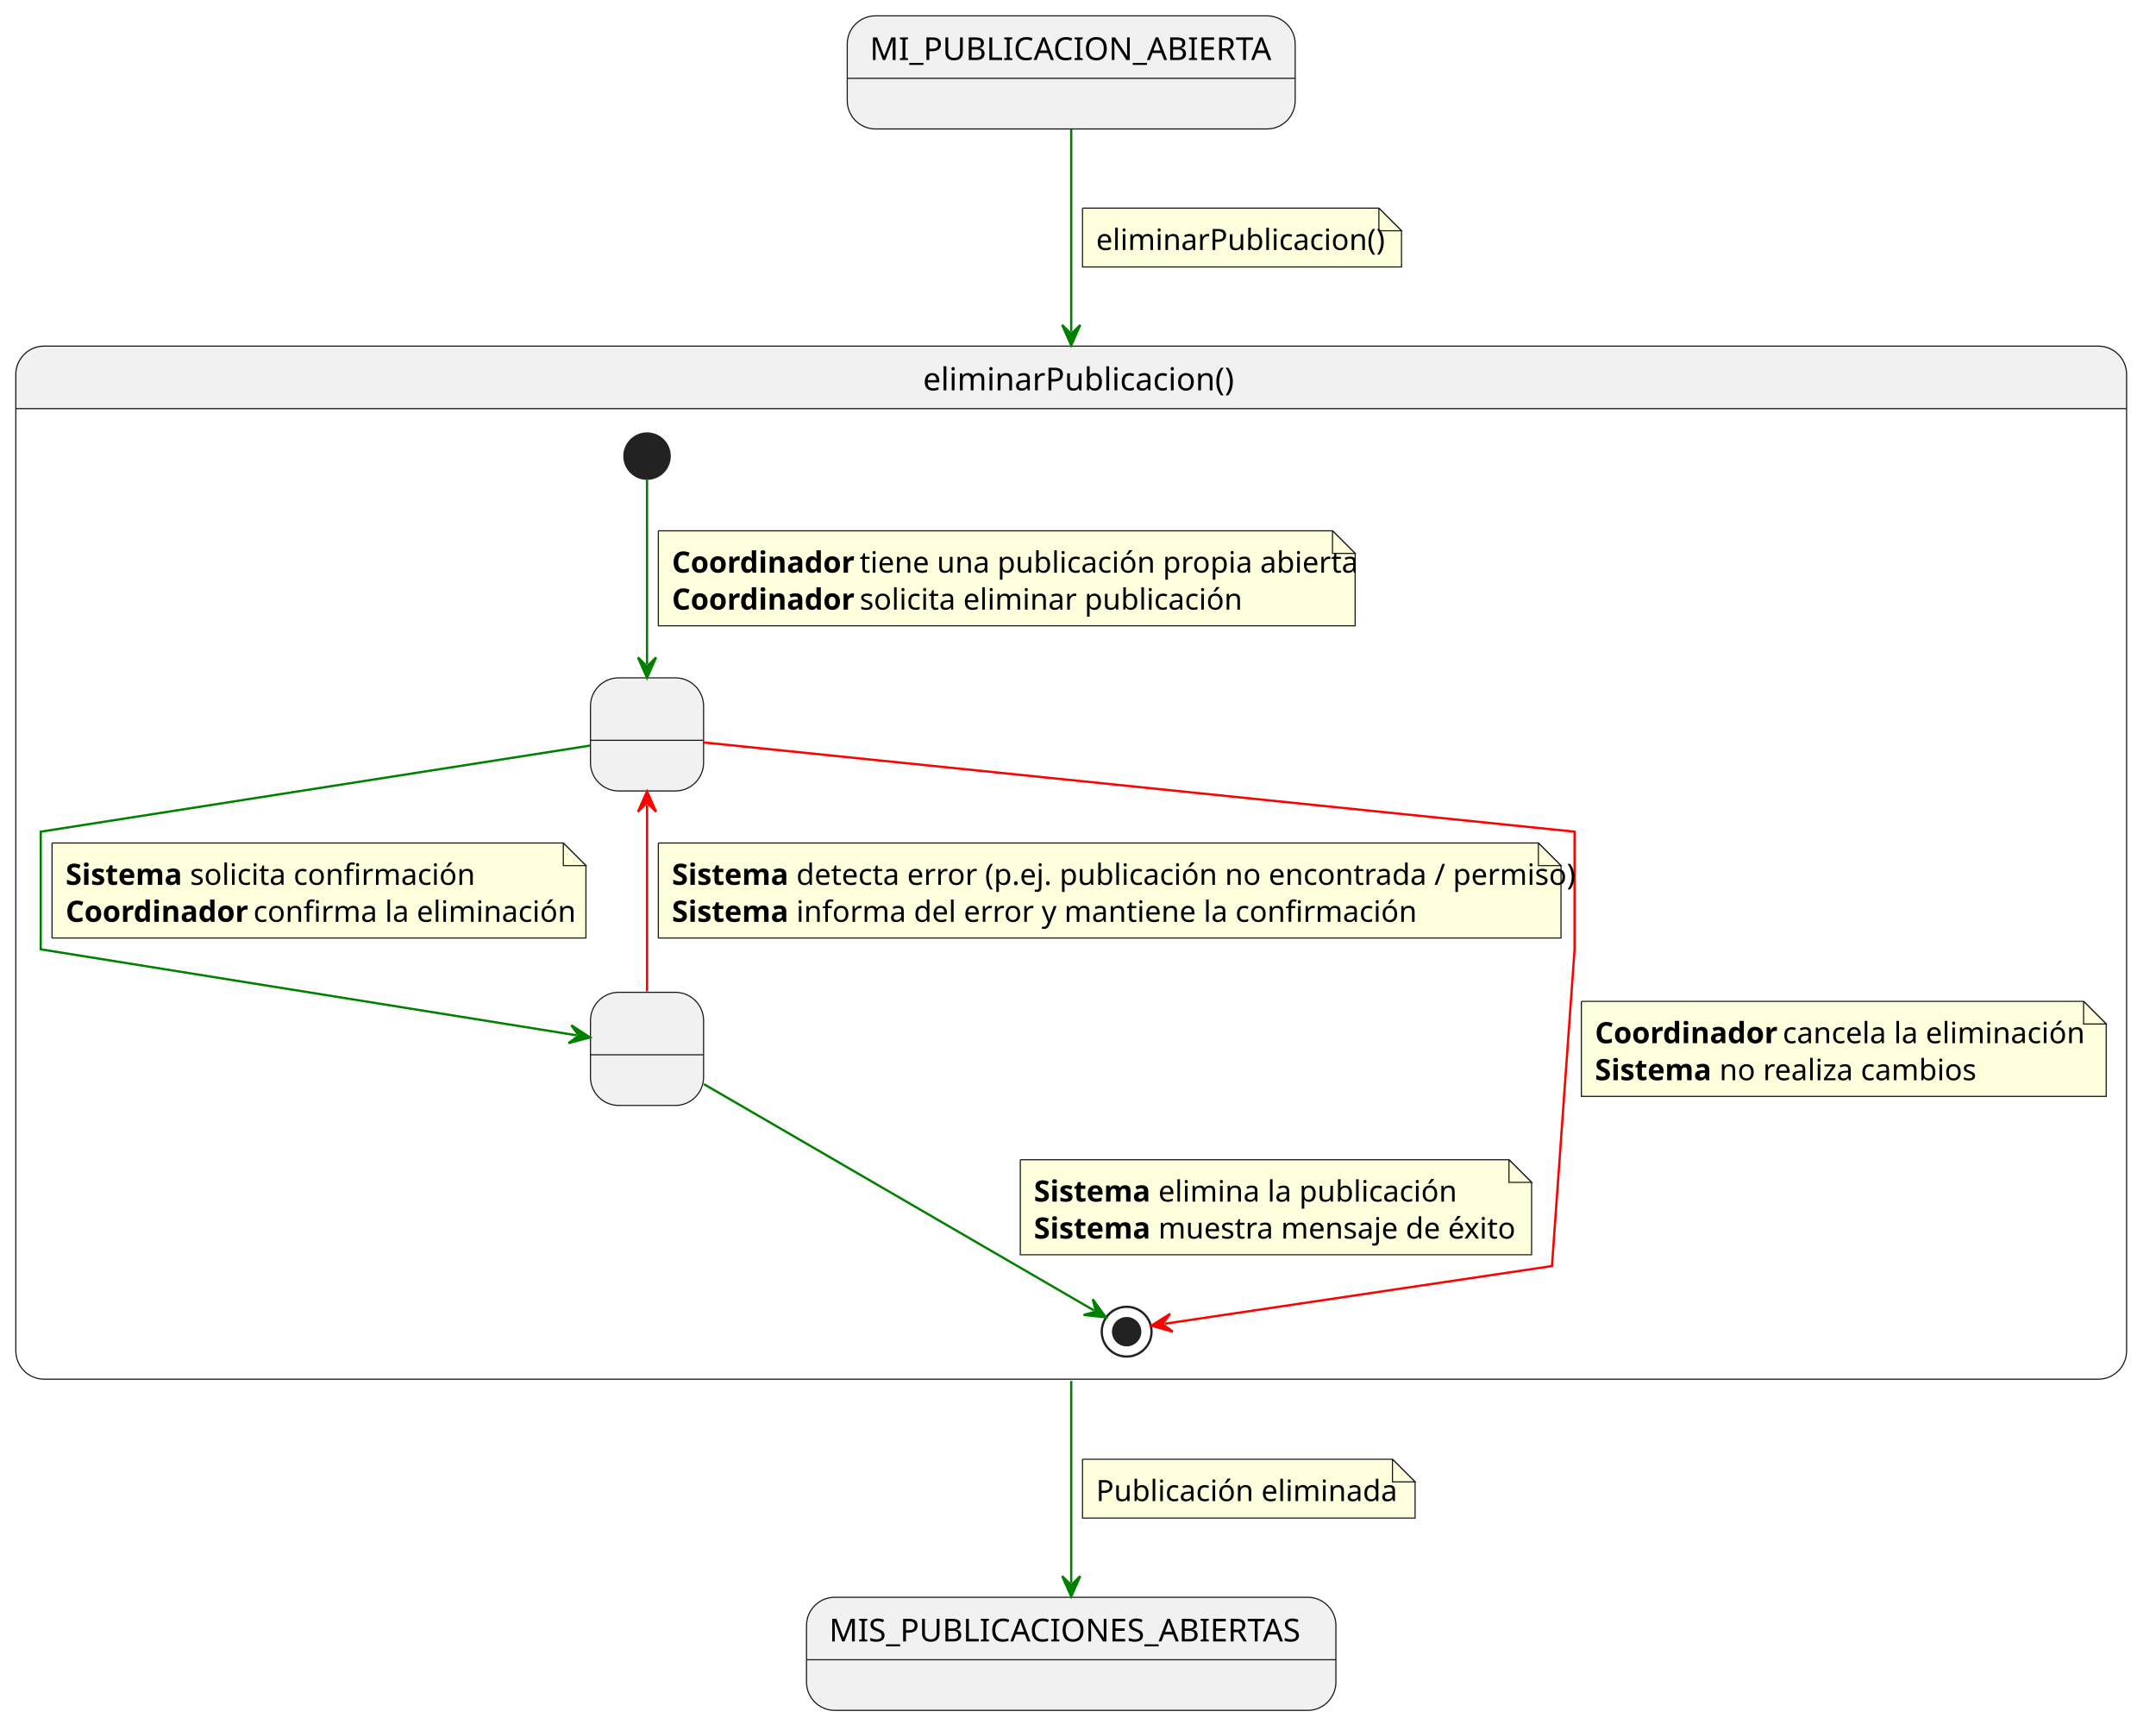
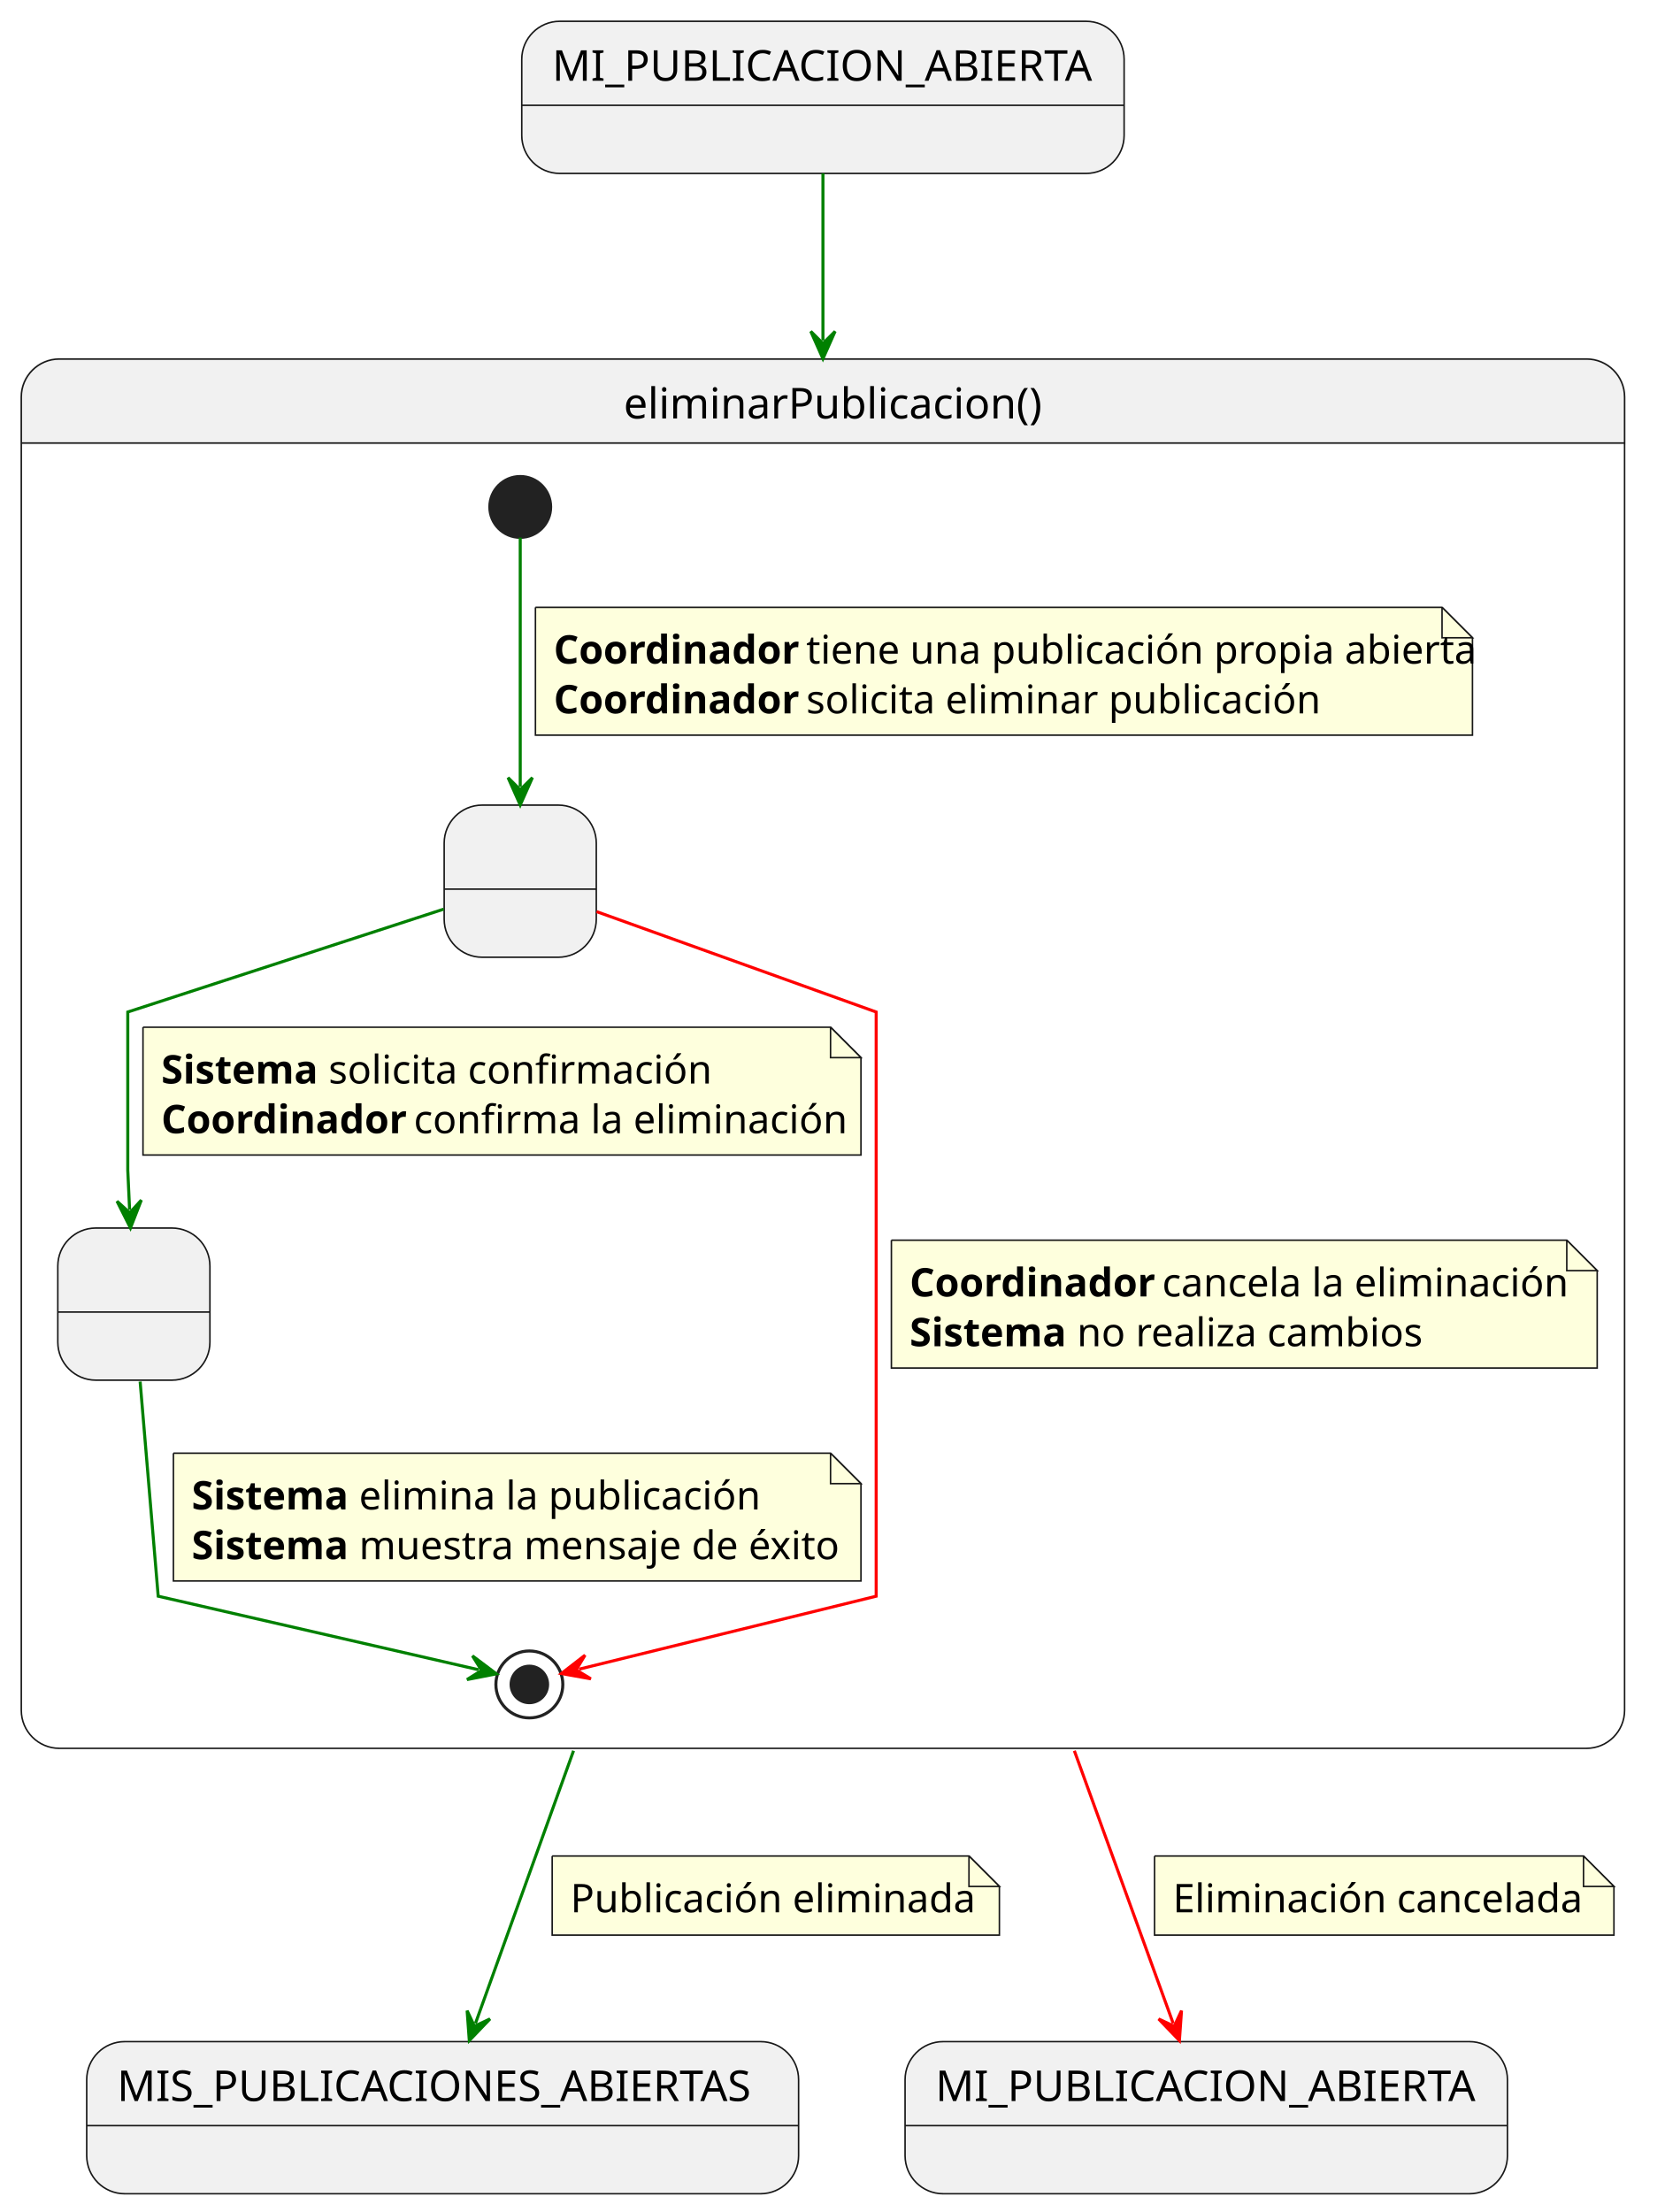
- <svg xmlns="http://www.w3.org/2000/svg" contentStyleType="text/css" height="762px" preserveAspectRatio="none" style="width:953px;height:762px;background:#FFFFFF;" version="1.1" viewBox="0 0 953 762" width="953px" zoomAndPan="magnify">
+ <svg xmlns="http://www.w3.org/2000/svg" contentStyleType="text/css" height="727px" preserveAspectRatio="none" style="width:547px;height:727px;background:#FFFFFF;" version="1.1" viewBox="0 0 547 727" width="547px" zoomAndPan="magnify">
  <defs />
  <g>
-     <path d="M19.5,153 L927.5,153 A12.5,12.5 0 0 1 940,165.5 L940,180.609 L7,180.609 L7,165.5 A12.5,12.5 0 0 1 19.5,153 " fill="#F1F1F1" style="stroke:#F1F1F1;stroke-width:1.0;" />
-     <rect fill="none" height="456.609" rx="12.5" ry="12.5" style="stroke:#181818;stroke-width:0.5;" width="933" x="7" y="153" />
-     <line style="stroke:#181818;stroke-width:0.5;" x1="7" x2="940" y1="180.609" y2="180.609" />
-     <text fill="#000000" font-family="sans-serif" font-size="14" lengthAdjust="spacing" textLength="131" x="408" y="172.533">eliminarPublicacion()</text>
+     <g id="in1">
+       <rect fill="#F1F1F1" height="50" rx="12.5" ry="12.5" style="stroke:#181818;stroke-width:0.5;" width="198" x="171.5" y="7" />
+       <line style="stroke:#181818;stroke-width:0.5;" x1="171.5" x2="369.5" y1="34.609" y2="34.609" />
+       <text fill="#000000" font-family="sans-serif" font-size="14" lengthAdjust="spacing" textLength="178" x="181.5" y="26.533">MI_PUBLICACION_ABIERTA</text>
+     </g>
+     <path d="M19.5,118 L521.5,118 A12.5,12.5 0 0 1 534,130.5 L534,145.609 L7,145.609 L7,130.5 A12.5,12.5 0 0 1 19.5,118 " fill="#F1F1F1" style="stroke:#F1F1F1;stroke-width:1.0;" />
+     <rect fill="none" height="456.609" rx="12.5" ry="12.5" style="stroke:#181818;stroke-width:0.5;" width="527" x="7" y="118" />
+     <line style="stroke:#181818;stroke-width:0.5;" x1="7" x2="534" y1="145.609" y2="145.609" />
+     <text fill="#000000" font-family="sans-serif" font-size="14" lengthAdjust="spacing" textLength="131" x="205" y="137.533">eliminarPublicacion()</text>
    <g id="eliminarPublicacion.ConfirmandoEliminacion">
-       <rect fill="#F1F1F1" height="50" rx="12.5" ry="12.5" style="stroke:#181818;stroke-width:0.5;" width="50" x="261" y="299.609" />
-       <line style="stroke:#181818;stroke-width:0.5;" x1="261" x2="311" y1="327.219" y2="327.219" />
-       <text fill="#000000" font-family="sans-serif" font-size="14" lengthAdjust="spacing" textLength="4" x="284" y="319.143"> </text>
+       <rect fill="#F1F1F1" height="50" rx="12.5" ry="12.5" style="stroke:#181818;stroke-width:0.5;" width="50" x="146" y="264.609" />
+       <line style="stroke:#181818;stroke-width:0.5;" x1="146" x2="196" y1="292.219" y2="292.219" />
+       <text fill="#000000" font-family="sans-serif" font-size="14" lengthAdjust="spacing" textLength="4" x="169" y="284.143"> </text>
    </g>
    <g id="eliminarPublicacion.Eliminando">
-       <rect fill="#F1F1F1" height="50" rx="12.5" ry="12.5" style="stroke:#181818;stroke-width:0.5;" width="50" x="261" y="438.609" />
-       <line style="stroke:#181818;stroke-width:0.5;" x1="261" x2="311" y1="466.219" y2="466.219" />
-       <text fill="#000000" font-family="sans-serif" font-size="14" lengthAdjust="spacing" textLength="4" x="284" y="458.143"> </text>
+       <rect fill="#F1F1F1" height="50" rx="12.5" ry="12.5" style="stroke:#181818;stroke-width:0.5;" width="50" x="19" y="403.609" />
+       <line style="stroke:#181818;stroke-width:0.5;" x1="19" x2="69" y1="431.219" y2="431.219" />
+       <text fill="#000000" font-family="sans-serif" font-size="14" lengthAdjust="spacing" textLength="4" x="42" y="423.143"> </text>
    </g>
-     <ellipse cx="286" cy="201.609" fill="#222222" rx="10" ry="10" style="stroke:#222222;stroke-width:1.0;" />
-     <ellipse cx="498" cy="588.609" fill="none" rx="11" ry="11" style="stroke:#222222;stroke-width:1.0;" />
-     <ellipse cx="498" cy="588.609" fill="#222222" rx="6" ry="6" style="stroke:#222222;stroke-width:1.0;" />
+     <ellipse cx="171" cy="166.609" fill="#222222" rx="10" ry="10" style="stroke:#222222;stroke-width:1.0;" />
+     <ellipse cx="174" cy="553.609" fill="none" rx="11" ry="11" style="stroke:#222222;stroke-width:1.0;" />
+     <ellipse cx="174" cy="553.609" fill="#222222" rx="6" ry="6" style="stroke:#222222;stroke-width:1.0;" />
    <g id="link_*start*eliminarPublicacion_ConfirmandoEliminacion">
-       <path d="M286,211.699 C286,230.169 286,266.589 286,293.579 " fill="none" id="*start*eliminarPublicacion-to-ConfirmandoEliminacion" style="stroke:#008000;stroke-width:1.0;" />
-       <polygon fill="#008000" points="286,299.579,290,290.579,286,294.579,282,290.579,286,299.579" style="stroke:#008000;stroke-width:1.0;" />
-       <path d="M291,234.609 L291,276.609 L599,276.609 L599,244.609 L589,234.609 L291,234.609 " fill="#FEFFDD" style="stroke:#181818;stroke-width:0.5;" />
-       <path d="M589,234.609 L589,244.609 L599,244.609 L589,234.609 " fill="#FEFFDD" style="stroke:#181818;stroke-width:0.5;" />
-       <text fill="#000000" font-family="sans-serif" font-size="13" font-weight="bold" lengthAdjust="spacing" textLength="79" x="297" y="253.105">Coordinador</text>
-       <text fill="#000000" font-family="sans-serif" font-size="13" lengthAdjust="spacing" textLength="204" x="380" y="253.105">tiene una publicación propia abierta</text>
-       <text fill="#000000" font-family="sans-serif" font-size="13" font-weight="bold" lengthAdjust="spacing" textLength="79" x="297" y="269.456">Coordinador</text>
-       <text fill="#000000" font-family="sans-serif" font-size="13" lengthAdjust="spacing" textLength="159" x="380" y="269.456">solicita eliminar publicación</text>
+       <path d="M171,176.699 C171,195.169 171,231.589 171,258.579 " fill="none" id="*start*eliminarPublicacion-to-ConfirmandoEliminacion" style="stroke:#008000;stroke-width:1.0;" />
+       <polygon fill="#008000" points="171,264.579,175,255.579,171,259.579,167,255.579,171,264.579" style="stroke:#008000;stroke-width:1.0;" />
+       <path d="M176,199.609 L176,241.609 L484,241.609 L484,209.609 L474,199.609 L176,199.609 " fill="#FEFFDD" style="stroke:#181818;stroke-width:0.5;" />
+       <path d="M474,199.609 L474,209.609 L484,209.609 L474,199.609 " fill="#FEFFDD" style="stroke:#181818;stroke-width:0.5;" />
+       <text fill="#000000" font-family="sans-serif" font-size="13" font-weight="bold" lengthAdjust="spacing" textLength="79" x="182" y="218.105">Coordinador</text>
+       <text fill="#000000" font-family="sans-serif" font-size="13" lengthAdjust="spacing" textLength="204" x="265" y="218.105">tiene una publicación propia abierta</text>
+       <text fill="#000000" font-family="sans-serif" font-size="13" font-weight="bold" lengthAdjust="spacing" textLength="79" x="182" y="234.456">Coordinador</text>
+       <text fill="#000000" font-family="sans-serif" font-size="13" lengthAdjust="spacing" textLength="159" x="265" y="234.456">solicita eliminar publicación</text>
    </g>
    <g id="link_ConfirmandoEliminacion_Eliminando">
-       <path d="M260.79,329.559 C194.07,340.019 18,367.609 18,367.609 C18,367.609 18,419.609 18,419.609 C18,419.609 188.146,446.909 254.866,457.609 " fill="none" id="ConfirmandoEliminacion-to-Eliminando" style="stroke:#008000;stroke-width:1.0;" />
-       <polygon fill="#008000" points="260.79,458.559,252.537,453.185,255.853,457.768,251.27,461.084,260.79,458.559" style="stroke:#008000;stroke-width:1.0;" />
-       <path d="M23,372.609 L23,414.609 L259,414.609 L259,382.609 L249,372.609 L23,372.609 " fill="#FEFFDD" style="stroke:#181818;stroke-width:0.5;" />
-       <path d="M249,372.609 L249,382.609 L259,382.609 L249,372.609 " fill="#FEFFDD" style="stroke:#181818;stroke-width:0.5;" />
-       <text fill="#000000" font-family="sans-serif" font-size="13" font-weight="bold" lengthAdjust="spacing" textLength="51" x="29" y="391.104">Sistema</text>
-       <text fill="#000000" font-family="sans-serif" font-size="13" lengthAdjust="spacing" textLength="118" x="84" y="391.104">solicita confirmación</text>
-       <text fill="#000000" font-family="sans-serif" font-size="13" font-weight="bold" lengthAdjust="spacing" textLength="79" x="29" y="407.456">Coordinador</text>
-       <text fill="#000000" font-family="sans-serif" font-size="13" lengthAdjust="spacing" textLength="132" x="112" y="407.456">confirma la eliminación</text>
+       <path d="M145.82,298.809 C108.28,311.029 42,332.609 42,332.609 C42,332.609 42,384.609 42,384.609 C42,384.609 42.14,387.756 42.6,397.606 " fill="none" id="ConfirmandoEliminacion-to-Eliminando" style="stroke:#008000;stroke-width:1.0;" />
+       <polygon fill="#008000" points="42.88,403.599,46.456,394.423,42.647,398.605,38.465,394.796,42.88,403.599" style="stroke:#008000;stroke-width:1.0;" />
+       <path d="M47,337.609 L47,379.609 L283,379.609 L283,347.609 L273,337.609 L47,337.609 " fill="#FEFFDD" style="stroke:#181818;stroke-width:0.5;" />
+       <path d="M273,337.609 L273,347.609 L283,347.609 L273,337.609 " fill="#FEFFDD" style="stroke:#181818;stroke-width:0.5;" />
+       <text fill="#000000" font-family="sans-serif" font-size="13" font-weight="bold" lengthAdjust="spacing" textLength="51" x="53" y="356.104">Sistema</text>
+       <text fill="#000000" font-family="sans-serif" font-size="13" lengthAdjust="spacing" textLength="118" x="108" y="356.104">solicita confirmación</text>
+       <text fill="#000000" font-family="sans-serif" font-size="13" font-weight="bold" lengthAdjust="spacing" textLength="79" x="53" y="372.456">Coordinador</text>
+       <text fill="#000000" font-family="sans-serif" font-size="13" lengthAdjust="spacing" textLength="132" x="136" y="372.456">confirma la eliminación</text>
    </g>
    <g id="link_Eliminando_*end*eliminarPublicacion">
-       <path d="M311.15,479.199 C358.31,506.569 452.86,561.419 483.6,579.249 " fill="none" id="Eliminando-to-*end*eliminarPublicacion" style="stroke:#008000;stroke-width:1.0;" />
-       <polygon fill="#008000" points="488.79,582.259,483.012,574.284,484.465,579.751,478.998,581.204,488.79,582.259" style="stroke:#008000;stroke-width:1.0;" />
-       <path d="M451,512.609 L451,554.609 L677,554.609 L677,522.609 L667,512.609 L451,512.609 " fill="#FEFFDD" style="stroke:#181818;stroke-width:0.5;" />
-       <path d="M667,512.609 L667,522.609 L677,522.609 L667,512.609 " fill="#FEFFDD" style="stroke:#181818;stroke-width:0.5;" />
-       <text fill="#000000" font-family="sans-serif" font-size="13" font-weight="bold" lengthAdjust="spacing" textLength="51" x="457" y="531.105">Sistema</text>
-       <text fill="#000000" font-family="sans-serif" font-size="13" lengthAdjust="spacing" textLength="124" x="512" y="531.105">elimina la publicación</text>
-       <text fill="#000000" font-family="sans-serif" font-size="13" font-weight="bold" lengthAdjust="spacing" textLength="51" x="457" y="547.456">Sistema</text>
-       <text fill="#000000" font-family="sans-serif" font-size="13" lengthAdjust="spacing" textLength="150" x="512" y="547.456">muestra mensaje de éxito</text>
+       <path d="M46.06,454.069 C48.43,482.219 52,524.609 52,524.609 C52,524.609 127.472,541.926 157.322,548.785 " fill="none" id="Eliminando-to-*end*eliminarPublicacion" style="stroke:#008000;stroke-width:1.0;" />
+       <polygon fill="#008000" points="163.17,550.129,155.295,544.215,158.297,549.01,153.503,552.012,163.17,550.129" style="stroke:#008000;stroke-width:1.0;" />
+       <path d="M57,477.609 L57,519.609 L283,519.609 L283,487.609 L273,477.609 L57,477.609 " fill="#FEFFDD" style="stroke:#181818;stroke-width:0.5;" />
+       <path d="M273,477.609 L273,487.609 L283,487.609 L273,477.609 " fill="#FEFFDD" style="stroke:#181818;stroke-width:0.5;" />
+       <text fill="#000000" font-family="sans-serif" font-size="13" font-weight="bold" lengthAdjust="spacing" textLength="51" x="63" y="496.104">Sistema</text>
+       <text fill="#000000" font-family="sans-serif" font-size="13" lengthAdjust="spacing" textLength="124" x="118" y="496.104">elimina la publicación</text>
+       <text fill="#000000" font-family="sans-serif" font-size="13" font-weight="bold" lengthAdjust="spacing" textLength="51" x="63" y="512.456">Sistema</text>
+       <text fill="#000000" font-family="sans-serif" font-size="13" lengthAdjust="spacing" textLength="150" x="118" y="512.456">muestra mensaje de éxito</text>
    </g>
    <g id="link_ConfirmandoEliminacion_*end*eliminarPublicacion">
-       <path d="M311.03,328.169 C400.05,337.289 696,367.609 696,367.609 C696,367.609 696,419.609 696,419.609 C696,419.609 686,559.609 686,559.609 C686,559.609 554.975,579.126 514.855,585.096 " fill="none" id="ConfirmandoEliminacion-to-*end*eliminarPublicacion" style="stroke:#FF0000;stroke-width:1.0;" />
-       <polygon fill="#FF0000" points="508.92,585.979,518.411,588.611,513.865,585.244,517.233,580.698,508.92,585.979" style="stroke:#FF0000;stroke-width:1.0;" />
-       <path d="M699,442.609 L699,484.609 L931,484.609 L931,452.609 L921,442.609 L699,442.609 " fill="#FEFFDD" style="stroke:#181818;stroke-width:0.5;" />
-       <path d="M921,442.609 L921,452.609 L931,452.609 L921,442.609 " fill="#FEFFDD" style="stroke:#181818;stroke-width:0.5;" />
-       <text fill="#000000" font-family="sans-serif" font-size="13" font-weight="bold" lengthAdjust="spacing" textLength="79" x="705" y="461.104">Coordinador</text>
-       <text fill="#000000" font-family="sans-serif" font-size="13" lengthAdjust="spacing" textLength="128" x="788" y="461.104">cancela la eliminación</text>
-       <text fill="#000000" font-family="sans-serif" font-size="13" font-weight="bold" lengthAdjust="spacing" textLength="51" x="705" y="477.456">Sistema</text>
-       <text fill="#000000" font-family="sans-serif" font-size="13" lengthAdjust="spacing" textLength="109" x="760" y="477.456">no realiza cambios</text>
+       <path d="M196.1,299.619 C230.48,311.959 288,332.609 288,332.609 C288,332.609 288,524.609 288,524.609 C288,524.609 218.566,541.657 190.346,548.596 " fill="none" id="ConfirmandoEliminacion-to-*end*eliminarPublicacion" style="stroke:#FF0000;stroke-width:1.0;" />
+       <polygon fill="#FF0000" points="184.52,550.029,194.215,551.764,189.375,548.835,192.304,543.996,184.52,550.029" style="stroke:#FF0000;stroke-width:1.0;" />
+       <path d="M293,407.609 L293,449.609 L525,449.609 L525,417.609 L515,407.609 L293,407.609 " fill="#FEFFDD" style="stroke:#181818;stroke-width:0.5;" />
+       <path d="M515,407.609 L515,417.609 L525,417.609 L515,407.609 " fill="#FEFFDD" style="stroke:#181818;stroke-width:0.5;" />
+       <text fill="#000000" font-family="sans-serif" font-size="13" font-weight="bold" lengthAdjust="spacing" textLength="79" x="299" y="426.104">Coordinador</text>
+       <text fill="#000000" font-family="sans-serif" font-size="13" lengthAdjust="spacing" textLength="128" x="382" y="426.104">cancela la eliminación</text>
+       <text fill="#000000" font-family="sans-serif" font-size="13" font-weight="bold" lengthAdjust="spacing" textLength="51" x="299" y="442.456">Sistema</text>
+       <text fill="#000000" font-family="sans-serif" font-size="13" lengthAdjust="spacing" textLength="109" x="354" y="442.456">no realiza cambios</text>
    </g>
-     <g id="link_Eliminando_ConfirmandoEliminacion">
-       <path d="M286,438.209 C286,413.239 286,380.679 286,355.789 " fill="none" id="Eliminando-to-ConfirmandoEliminacion" style="stroke:#FF0000;stroke-width:1.0;" />
-       <polygon fill="#FF0000" points="286,349.789,282,358.789,286,354.789,290,358.789,286,349.789" style="stroke:#FF0000;stroke-width:1.0;" />
-       <path d="M291,372.609 L291,414.609 L690,414.609 L690,382.609 L680,372.609 L291,372.609 " fill="#FEFFDD" style="stroke:#181818;stroke-width:0.5;" />
-       <path d="M680,372.609 L680,382.609 L690,382.609 L680,372.609 " fill="#FEFFDD" style="stroke:#181818;stroke-width:0.5;" />
-       <text fill="#000000" font-family="sans-serif" font-size="13" font-weight="bold" lengthAdjust="spacing" textLength="51" x="297" y="391.104">Sistema</text>
-       <text fill="#000000" font-family="sans-serif" font-size="13" lengthAdjust="spacing" textLength="323" x="352" y="391.104">detecta error (p.ej. publicación no encontrada / permiso)</text>
-       <text fill="#000000" font-family="sans-serif" font-size="13" font-weight="bold" lengthAdjust="spacing" textLength="51" x="297" y="407.456">Sistema</text>
-       <text fill="#000000" font-family="sans-serif" font-size="13" lengthAdjust="spacing" textLength="252" x="352" y="407.456">informa del error y mantiene la confirmación</text>
+     <g id="MIS_PUBLICACIONES_ABIERTAS">
+       <rect fill="#F1F1F1" height="50" rx="12.5" ry="12.5" style="stroke:#181818;stroke-width:0.5;" width="234" x="28.5" y="671" />
+       <line style="stroke:#181818;stroke-width:0.5;" x1="28.5" x2="262.5" y1="698.609" y2="698.609" />
+       <text fill="#000000" font-family="sans-serif" font-size="14" lengthAdjust="spacing" textLength="214" x="38.5" y="690.533">MIS_PUBLICACIONES_ABIERTAS</text>
    </g>
    <g id="MI_PUBLICACION_ABIERTA">
-       <rect fill="#F1F1F1" height="50" rx="12.5" ry="12.5" style="stroke:#181818;stroke-width:0.5;" width="198" x="374.5" y="7" />
-       <line style="stroke:#181818;stroke-width:0.5;" x1="374.5" x2="572.5" y1="34.609" y2="34.609" />
-       <text fill="#000000" font-family="sans-serif" font-size="14" lengthAdjust="spacing" textLength="178" x="384.5" y="26.533">MI_PUBLICACION_ABIERTA</text>
+       <rect fill="#F1F1F1" height="50" rx="12.5" ry="12.5" style="stroke:#181818;stroke-width:0.5;" width="198" x="297.5" y="671" />
+       <line style="stroke:#181818;stroke-width:0.5;" x1="297.5" x2="495.5" y1="698.609" y2="698.609" />
+       <text fill="#000000" font-family="sans-serif" font-size="14" lengthAdjust="spacing" textLength="178" x="307.5" y="690.533">MI_PUBLICACION_ABIERTA</text>
    </g>
-     <g id="MIS_PUBLICACIONES_ABIERTAS">
-       <rect fill="#F1F1F1" height="50" rx="12.5" ry="12.5" style="stroke:#181818;stroke-width:0.5;" width="234" x="356.5" y="706" />
-       <line style="stroke:#181818;stroke-width:0.5;" x1="356.5" x2="590.5" y1="733.609" y2="733.609" />
-       <text fill="#000000" font-family="sans-serif" font-size="14" lengthAdjust="spacing" textLength="214" x="366.5" y="725.533">MIS_PUBLICACIONES_ABIERTAS</text>
-     </g>
-     <g id="link_MI_PUBLICACION_ABIERTA_eliminarPublicacion">
-       <path d="M473.5,57.16 C473.5,79.09 473.5,107.86 473.5,146.63 " fill="none" id="MI_PUBLICACION_ABIERTA-to-eliminarPublicacion" style="stroke:#008000;stroke-width:1.0;" />
-       <polygon fill="#008000" points="473.5,152.63,477.5,143.63,473.5,147.63,469.5,143.63,473.5,152.63" style="stroke:#008000;stroke-width:1.0;" />
-       <path d="M478.5,92 L478.5,118 L619.5,118 L619.5,102 L609.5,92 L478.5,92 " fill="#FEFFDD" style="stroke:#181818;stroke-width:0.5;" />
-       <path d="M609.5,92 L609.5,102 L619.5,102 L609.5,92 " fill="#FEFFDD" style="stroke:#181818;stroke-width:0.5;" />
-       <text fill="#000000" font-family="sans-serif" font-size="13" lengthAdjust="spacing" textLength="120" x="484.5" y="110.495">eliminarPublicacion()</text>
+     <g id="link_in1_eliminarPublicacion">
+       <path d="M270.5,57 C270.5,72.22 270.5,87.59 270.5,111.9 " fill="none" id="in1-to-eliminarPublicacion" style="stroke:#008000;stroke-width:1.0;" />
+       <polygon fill="#008000" points="270.5,117.9,274.5,108.9,270.5,112.9,266.5,108.9,270.5,117.9" style="stroke:#008000;stroke-width:1.0;" />
    </g>
    <g id="link_eliminarPublicacion_MIS_PUBLICACIONES_ABIERTAS">
-       <path d="M473.5,610.41 C473.5,649.04 473.5,677.71 473.5,699.65 " fill="none" id="eliminarPublicacion-to-MIS_PUBLICACIONES_ABIERTAS" style="stroke:#008000;stroke-width:1.0;" />
-       <polygon fill="#008000" points="473.5,705.65,477.5,696.65,473.5,700.65,469.5,696.65,473.5,705.65" style="stroke:#008000;stroke-width:1.0;" />
-       <path d="M478.5,645 L478.5,671 L625.5,671 L625.5,655 L615.5,645 L478.5,645 " fill="#FEFFDD" style="stroke:#181818;stroke-width:0.5;" />
-       <path d="M615.5,645 L615.5,655 L625.5,655 L615.5,645 " fill="#FEFFDD" style="stroke:#181818;stroke-width:0.5;" />
-       <text fill="#000000" font-family="sans-serif" font-size="13" lengthAdjust="spacing" textLength="126" x="484.5" y="663.495">Publicación eliminada</text>
+       <path d="M188.52,575.41 C174.62,614.04 164.18,643.064 156.29,665.004 " fill="none" id="eliminarPublicacion-to-MIS_PUBLICACIONES_ABIERTAS" style="stroke:#008000;stroke-width:1.0;" />
+       <polygon fill="#008000" points="154.26,670.65,161.07,663.535,155.952,665.945,153.542,660.827,154.26,670.65" style="stroke:#008000;stroke-width:1.0;" />
+       <path d="M181.5,610 L181.5,636 L328.5,636 L328.5,620 L318.5,610 L181.5,610 " fill="#FEFFDD" style="stroke:#181818;stroke-width:0.5;" />
+       <path d="M318.5,610 L318.5,620 L328.5,620 L318.5,610 " fill="#FEFFDD" style="stroke:#181818;stroke-width:0.5;" />
+       <text fill="#000000" font-family="sans-serif" font-size="13" lengthAdjust="spacing" textLength="126" x="187.5" y="628.495">Publicación eliminada</text>
+     </g>
+     <g id="link_eliminarPublicacion_MI_PUBLICACION_ABIERTA">
+       <path d="M353.14,575.41 C367.15,614.04 377.676,643.069 385.626,665.009 " fill="none" id="eliminarPublicacion-to-MI_PUBLICACION_ABIERTA" style="stroke:#FF0000;stroke-width:1.0;" />
+       <polygon fill="#FF0000" points="387.67,670.65,388.365,660.826,385.967,665.949,380.843,663.551,387.67,670.65" style="stroke:#FF0000;stroke-width:1.0;" />
+       <path d="M379.5,610 L379.5,636 L530.5,636 L530.5,620 L520.5,610 L379.5,610 " fill="#FEFFDD" style="stroke:#181818;stroke-width:0.5;" />
+       <path d="M520.5,610 L520.5,620 L530.5,620 L520.5,610 " fill="#FEFFDD" style="stroke:#181818;stroke-width:0.5;" />
+       <text fill="#000000" font-family="sans-serif" font-size="13" lengthAdjust="spacing" textLength="130" x="385.5" y="628.495">Eliminación cancelada</text>
    </g>
  </g>
</svg>
